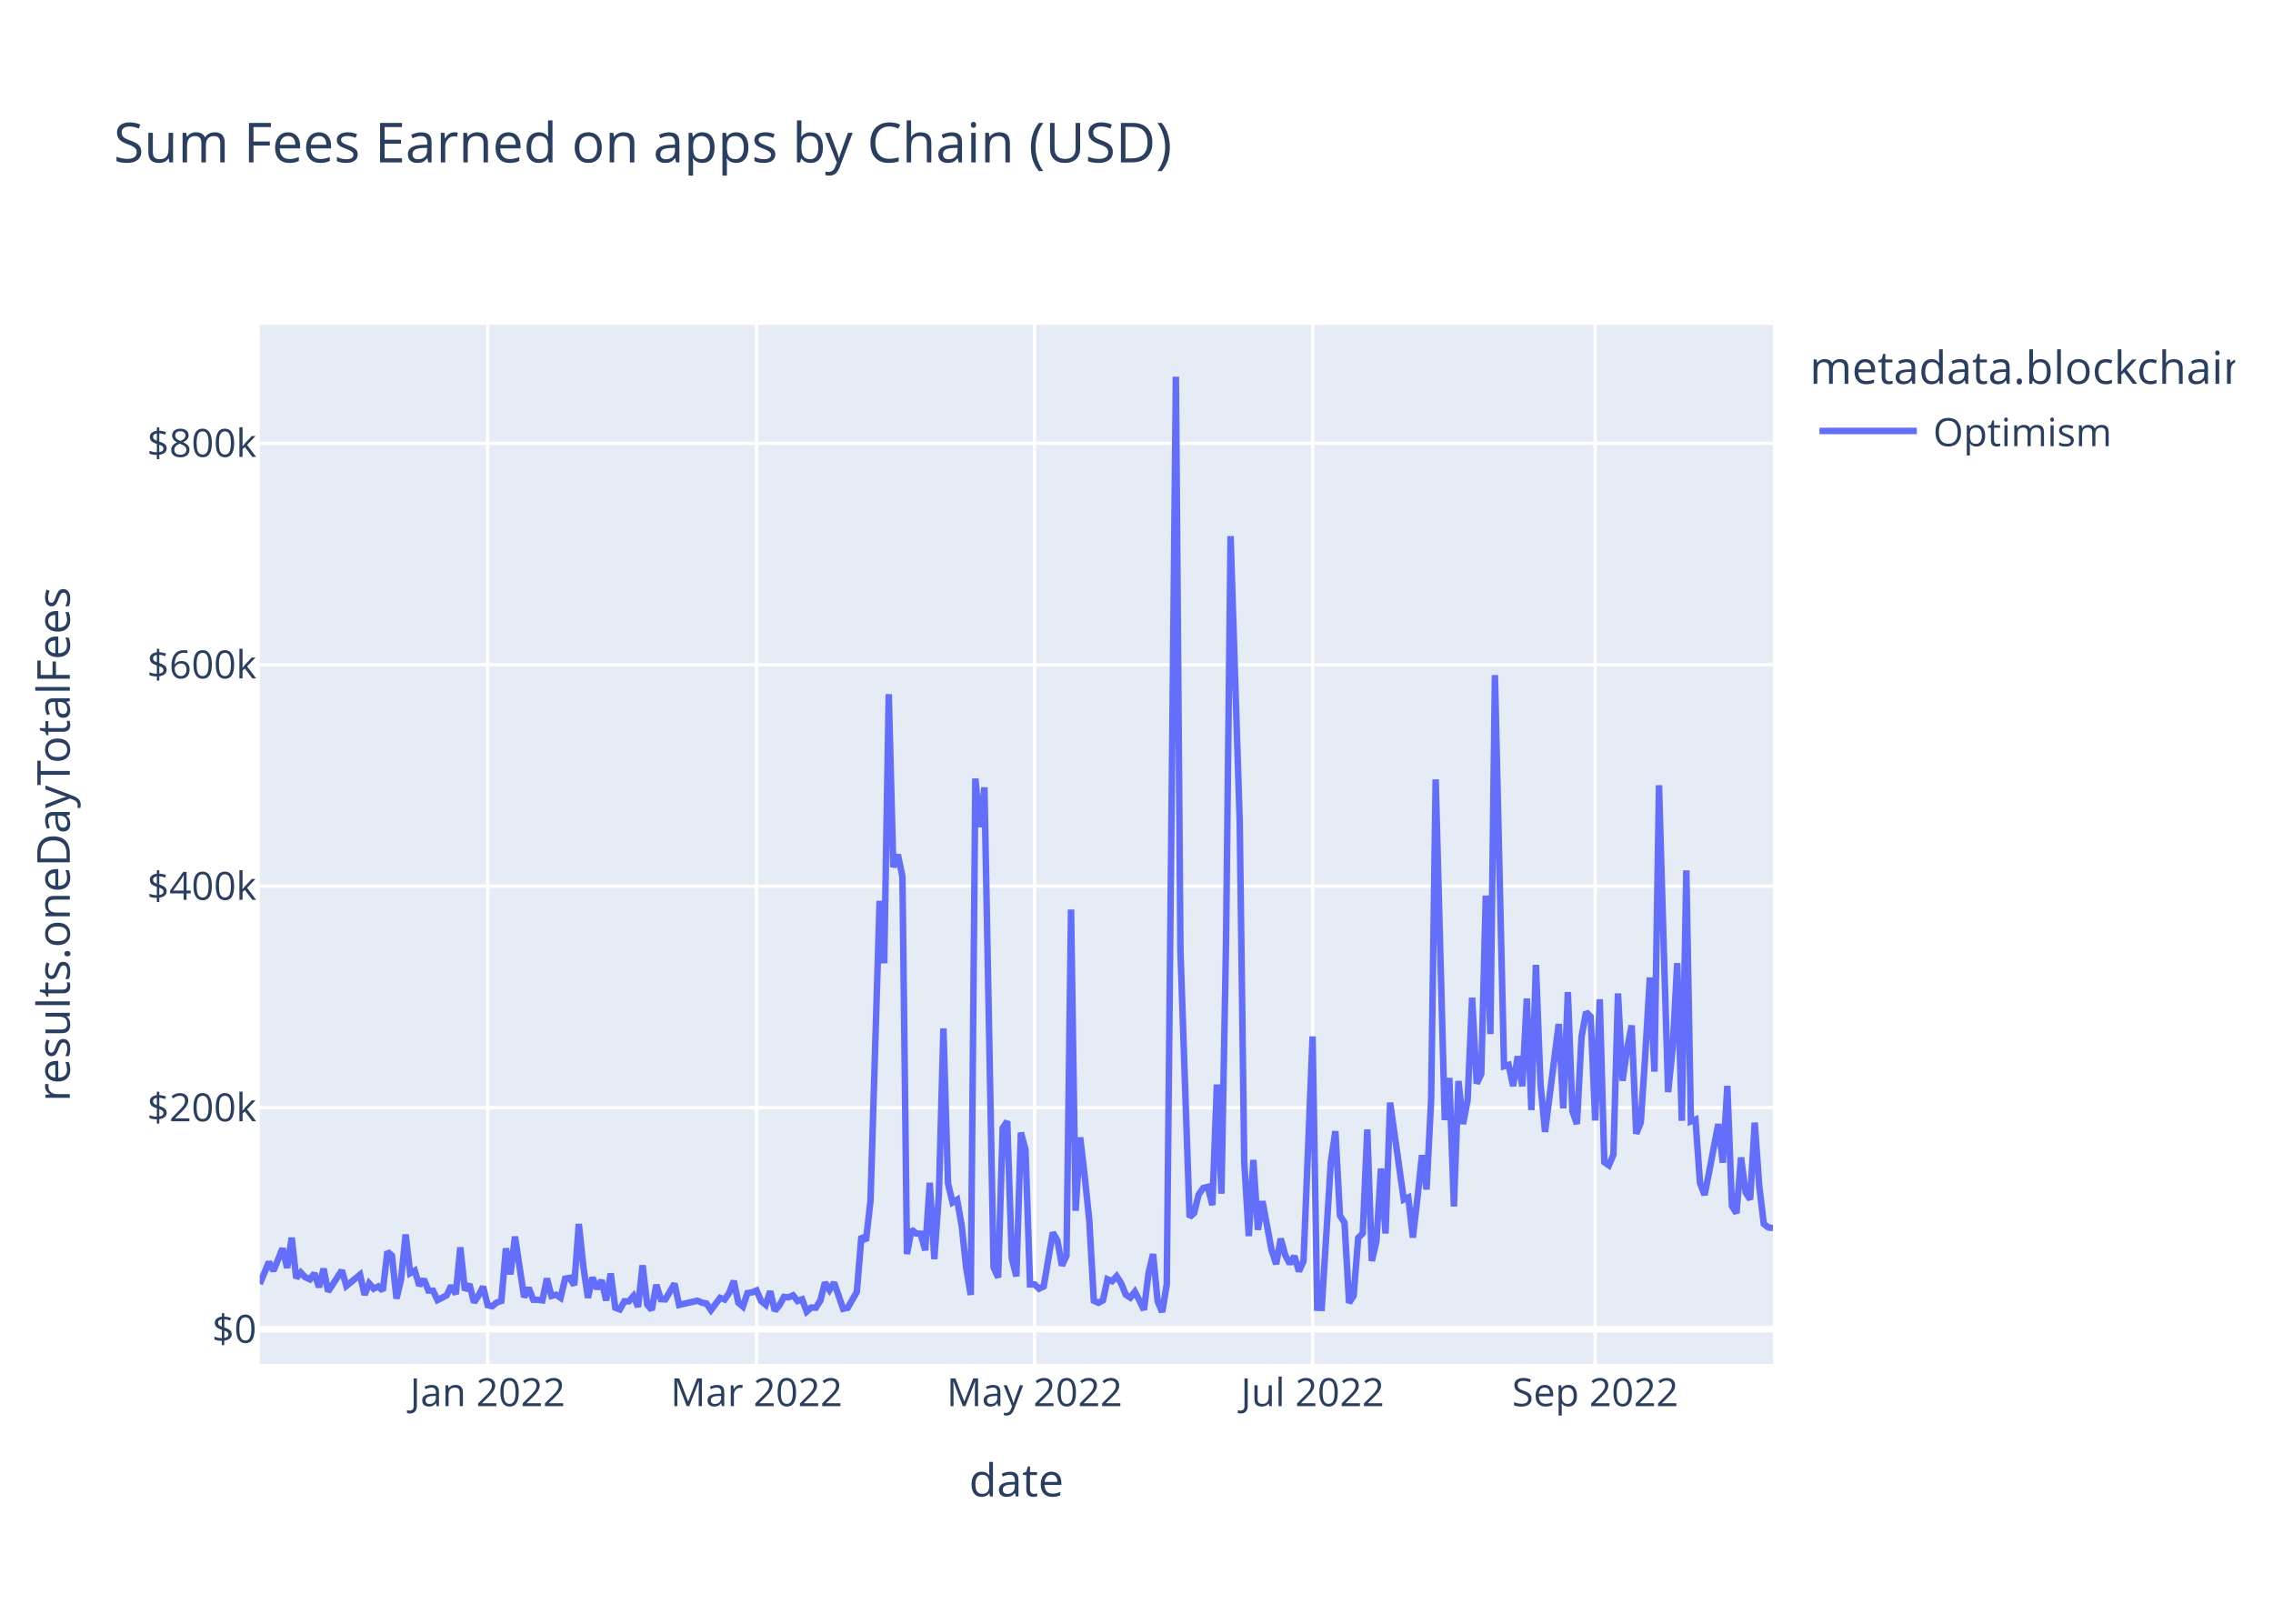
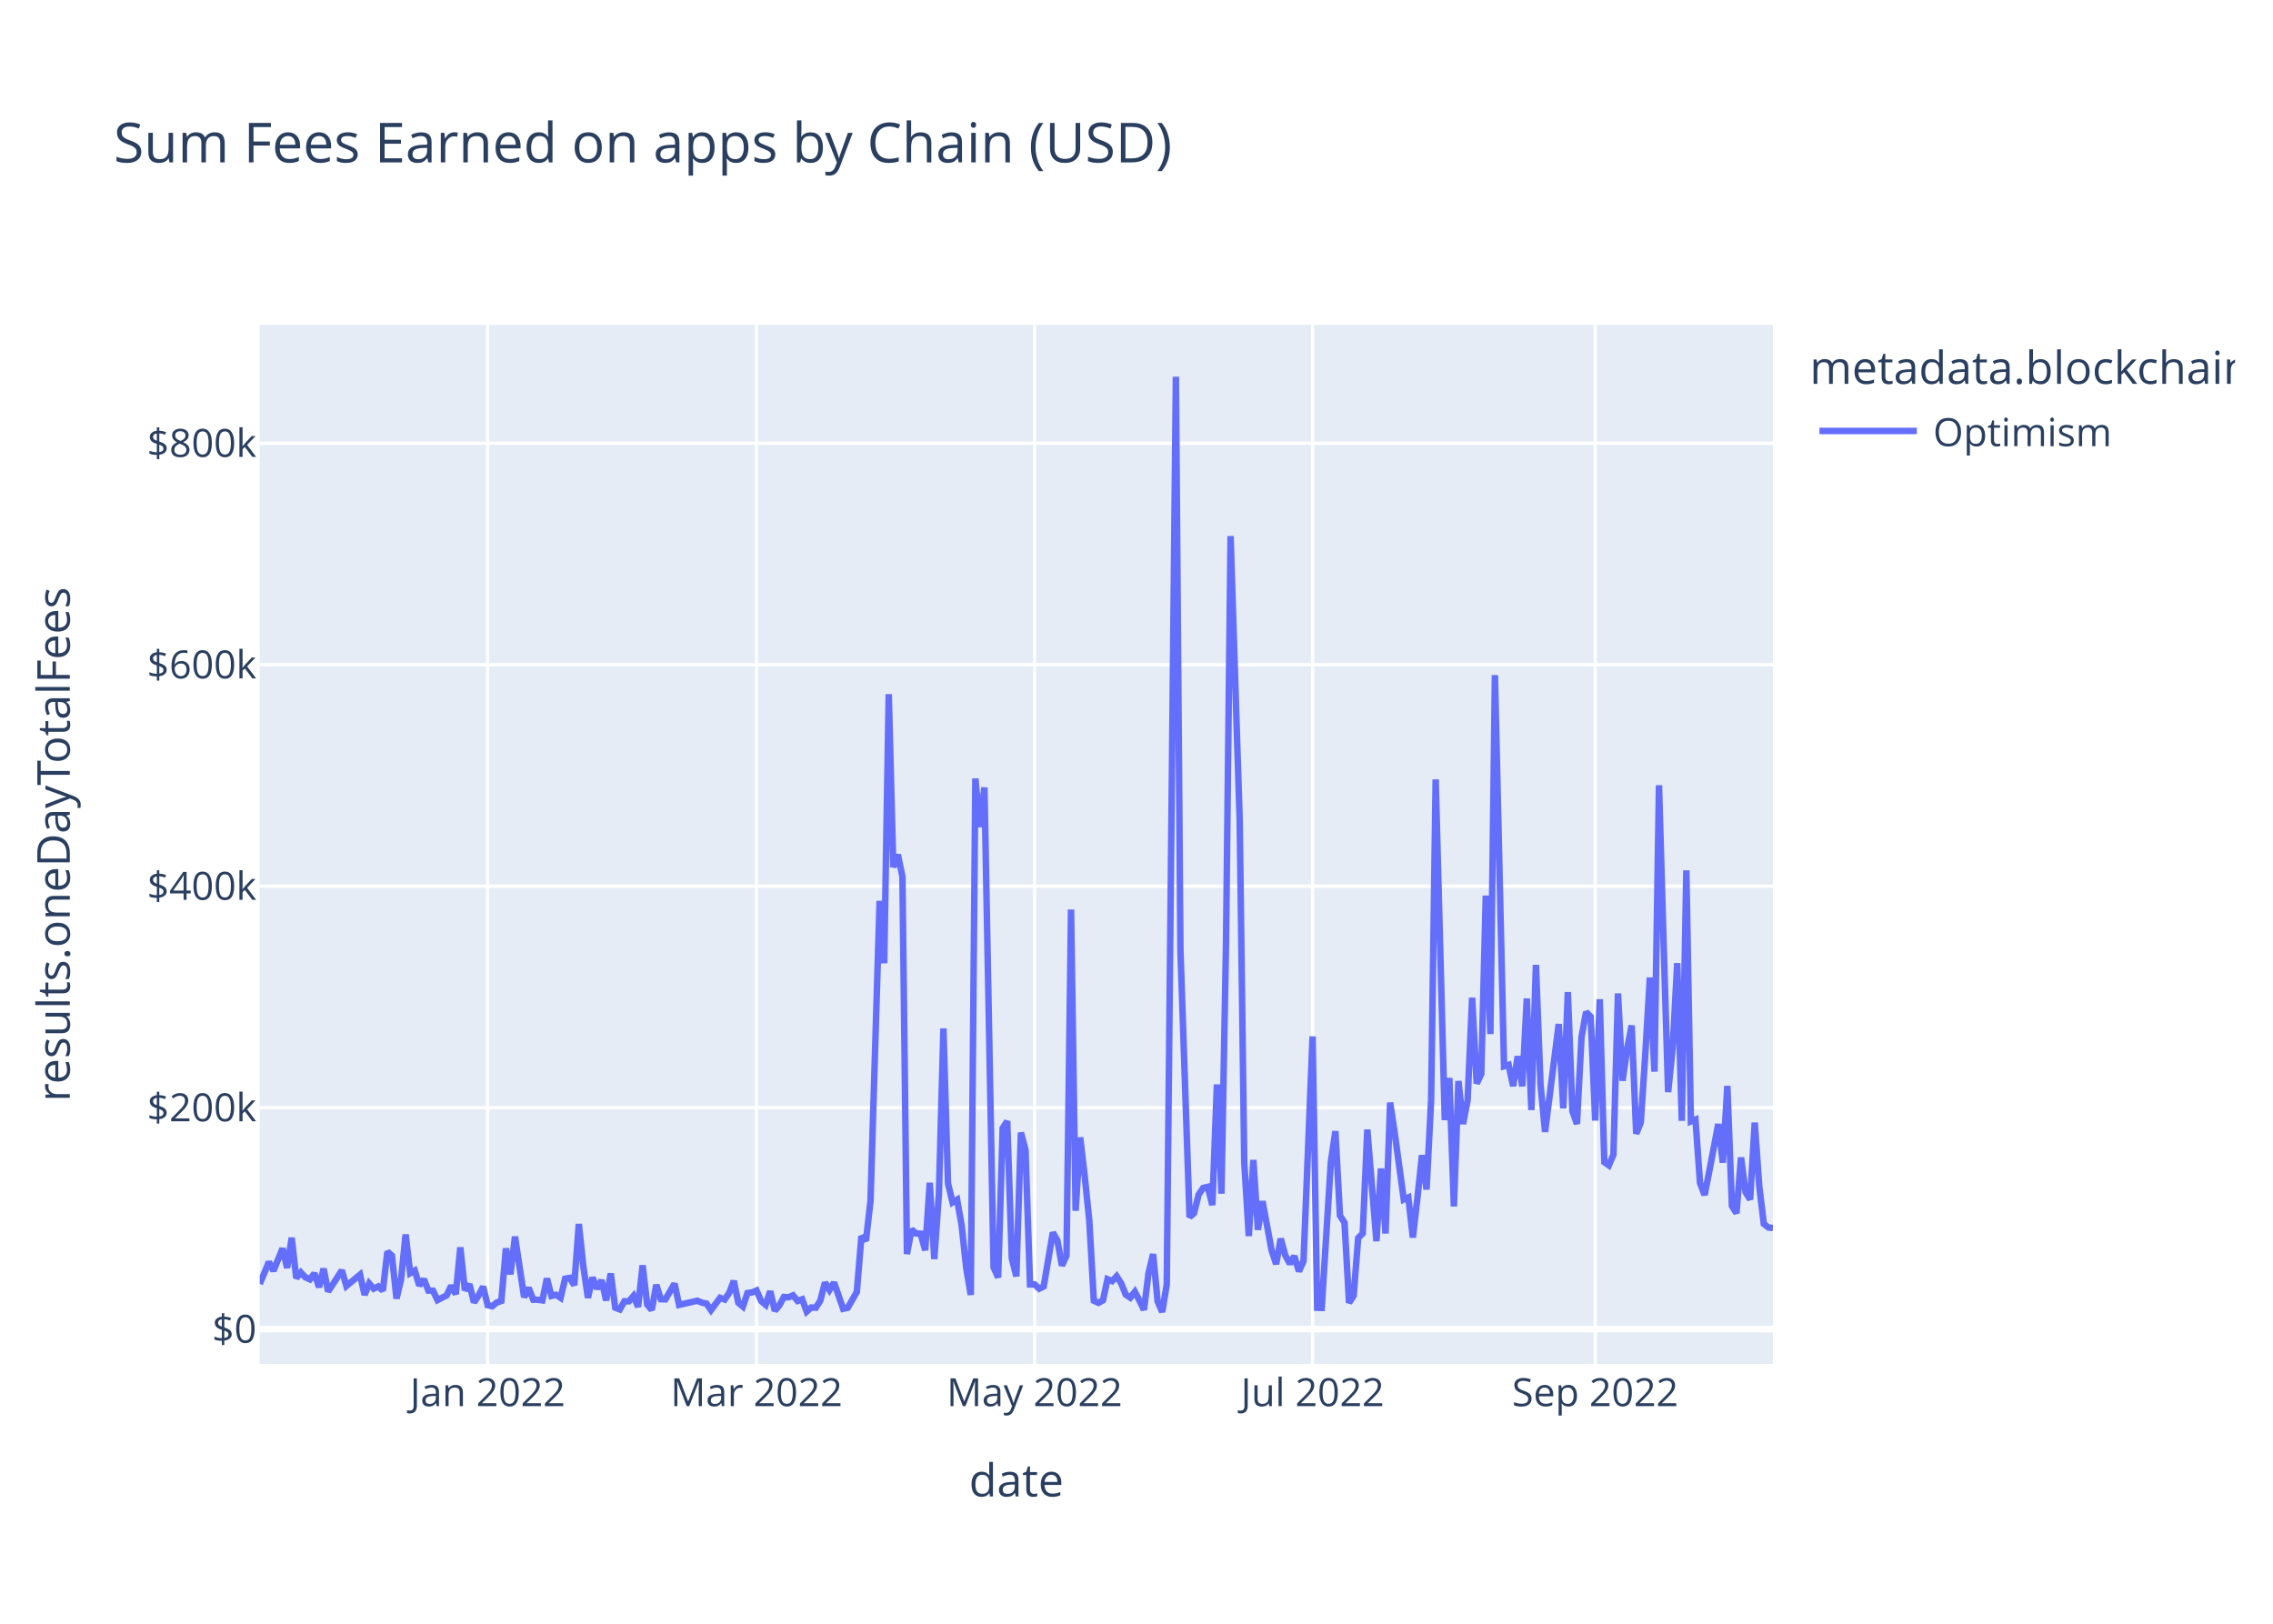
<svg xmlns="http://www.w3.org/2000/svg" class="main-svg" width="700" height="500" style="" viewBox="0 0 700 500">
  <rect x="0" y="0" width="700" height="500" style="fill: rgb(255, 255, 255); fill-opacity: 1;" />
-   <defs id="defs-f19f3a">
+   <defs id="defs-31951f">
    <g class="clips">
-       <clipPath id="clipf19f3axyplot" class="plotclip">
+       <clipPath id="clip31951fxyplot" class="plotclip">
        <rect width="466" height="320" />
      </clipPath>
-       <clipPath class="axesclip" id="clipf19f3ax">
+       <clipPath class="axesclip" id="clip31951fx">
        <rect x="80" y="0" width="466" height="500" />
      </clipPath>
-       <clipPath class="axesclip" id="clipf19f3ay">
+       <clipPath class="axesclip" id="clip31951fy">
        <rect x="0" y="100" width="700" height="320" />
      </clipPath>
-       <clipPath class="axesclip" id="clipf19f3axy">
+       <clipPath class="axesclip" id="clip31951fxy">
        <rect x="80" y="100" width="466" height="320" />
      </clipPath>
    </g>
    <g class="gradients" />
    <g class="patterns" />
  </defs>
  <g class="bglayer">
    <rect class="bg" x="80" y="100" width="466" height="320" style="fill: rgb(229, 236, 246); fill-opacity: 1; stroke-width: 0;" />
  </g>
  <g class="layer-below">
    <g class="imagelayer" />
    <g class="shapelayer" />
  </g>
  <g class="cartesianlayer">
    <g class="subplot xy">
      <g class="layer-subplot">
        <g class="shapelayer" />
        <g class="imagelayer" />
      </g>
      <g class="minor-gridlayer">
        <g class="x" />
        <g class="y" />
      </g>
      <g class="gridlayer">
        <g class="x">
          <path class="xgrid crisp" transform="translate(150.18,0)" d="M0,100v320" style="stroke: rgb(255, 255, 255); stroke-opacity: 1; stroke-width: 1px;" />
          <path class="xgrid crisp" transform="translate(232.99,0)" d="M0,100v320" style="stroke: rgb(255, 255, 255); stroke-opacity: 1; stroke-width: 1px;" />
          <path class="xgrid crisp" transform="translate(318.61,0)" d="M0,100v320" style="stroke: rgb(255, 255, 255); stroke-opacity: 1; stroke-width: 1px;" />
          <path class="xgrid crisp" transform="translate(404.23,0)" d="M0,100v320" style="stroke: rgb(255, 255, 255); stroke-opacity: 1; stroke-width: 1px;" />
          <path class="xgrid crisp" transform="translate(491.26,0)" d="M0,100v320" style="stroke: rgb(255, 255, 255); stroke-opacity: 1; stroke-width: 1px;" />
        </g>
        <g class="y">
          <path class="ygrid crisp" transform="translate(0,341.08)" d="M80,0h466" style="stroke: rgb(255, 255, 255); stroke-opacity: 1; stroke-width: 1px;" />
          <path class="ygrid crisp" transform="translate(0,272.88)" d="M80,0h466" style="stroke: rgb(255, 255, 255); stroke-opacity: 1; stroke-width: 1px;" />
          <path class="ygrid crisp" transform="translate(0,204.69)" d="M80,0h466" style="stroke: rgb(255, 255, 255); stroke-opacity: 1; stroke-width: 1px;" />
          <path class="ygrid crisp" transform="translate(0,136.49)" d="M80,0h466" style="stroke: rgb(255, 255, 255); stroke-opacity: 1; stroke-width: 1px;" />
        </g>
      </g>
      <g class="zerolinelayer">
        <path class="yzl zl crisp" transform="translate(0,409.28)" d="M80,0h466" style="stroke: rgb(255, 255, 255); stroke-opacity: 1; stroke-width: 2px;" />
      </g>
      <path class="xlines-below" />
      <path class="ylines-below" />
      <g class="overlines-below" />
      <g class="xaxislayer-below" />
      <g class="yaxislayer-below" />
      <g class="overaxes-below" />
-       <g class="plot" transform="translate(80,100)" clip-path="url(#clipf19f3axyplot)">
+       <g class="plot" transform="translate(80,100)" clip-path="url(#clip31951fxyplot)">
        <g class="scatterlayer mlayer">
-           <g class="trace scatter trace629cb5" style="stroke-miterlimit: 2; opacity: 1;">
+           <g class="trace scatter tracecd0686" style="stroke-miterlimit: 2; opacity: 1;">
            <g class="fills" />
            <g class="errorbars" />
            <g class="lines">
-               <path class="js-line" d="M0,295.36L2.81,288.59L4.21,291.34L7.02,284.43L8.42,290.43L9.83,281.13L11.23,293.58L12.63,291.83L14.04,293.32L15.44,293.96L16.84,292.11L18.25,296.36L19.65,290.66L21.05,297.69L22.46,295.54L25.27,291.19L26.67,295.99L30.88,292.51L32.28,298.72L33.69,295.22L35.09,296.83L36.49,296.14L37.9,297.42L39.3,285.43L40.7,286.66L42.11,299.87L43.51,293.92L44.92,280.14L46.32,292.04L47.72,291.25L49.13,295.86L50.53,293.93L51.93,297.41L53.34,297.44L54.74,300.34L57.55,298.89L58.95,295.92L60.36,298.52L61.76,284.11L63.16,297.31L64.57,295.47L65.97,301.05L67.37,298.94L68.78,296.2L70.18,301.91L71.58,302.23L72.99,301.08L74.39,300.61L75.8,284.42L77.2,292.4L78.6,280.78L81.41,299.45L82.81,296.58L84.22,300.22L85.62,300.24L87.02,300.43L88.43,293.69L89.83,299.05L91.23,298.69L92.64,299.63L94.04,293.76L95.45,293.51L96.85,295.75L98.25,276.9L99.66,290.07L101.06,299.64L102.46,293.38L103.87,296.84L105.27,294.23L106.67,300.45L108.08,292.14L109.48,302.68L110.89,303.21L112.29,300.7L113.69,300.7L115.1,299.05L116.5,302.43L117.9,289.63L119.31,301.72L120.71,303.37L122.11,295.64L123.52,300.06L124.92,300.11L127.73,295.28L129.13,301.82L134.75,300.53L136.15,301.12L137.55,301.4L138.96,303.42L141.77,299.64L143.17,300.17L144.57,298.11L145.98,294.43L147.38,301.16L148.78,302.33L150.19,298.17L151.59,297.97L152.99,297.38L154.4,300.62L155.8,301.79L157.2,297.62L158.61,303.63L160.01,301.96L161.42,299.38L162.82,299.49L164.22,298.87L165.63,300.61L167.03,300.1L168.43,303.87L169.84,302.62L171.24,302.69L172.64,300.47L174.05,294.93L175.45,297.22L176.86,294.94L179.66,303.01L181.07,302.7L183.87,297.82L185.28,280.69L186.68,282.05L188.08,269.8L190.89,177.42L192.3,196.61L193.7,113.76L195.1,167.03L196.51,163.17L197.91,169.92L199.31,286.16L200.72,278.6L202.12,279.82L203.52,279.91L204.93,285L206.33,264.21L207.73,287.71L209.14,267.8L210.54,216.69L211.95,264.42L213.35,270.26L214.75,269.42L216.16,277.4L217.56,290.48L218.96,298.74L220.37,139.73L221.77,154.68L223.17,142.47L225.98,290.23L227.39,293.39L228.79,247.38L230.19,245.26L231.6,287.48L233,293.03L234.4,248.76L235.81,254.05L237.21,295.52L238.61,295.51L240.02,296.83L241.42,296.14L244.23,279.54L245.63,281.96L247.04,289.72L248.44,286.64L249.84,180.07L251.25,272.82L252.65,250.24L254.05,262.2L255.46,275.83L256.86,300.53L258.27,301.18L259.67,300.42L261.07,293.91L262.48,294.5L263.88,292.99L265.28,295.18L266.69,298.67L268.09,299.58L269.49,297.78L270.9,300.46L272.3,303.35L273.7,292.06L275.11,286.17L276.51,300.76L277.92,304L279.32,295.52L282.13,16L283.53,192.62L286.34,274.77L287.74,273.54L289.14,267.84L290.55,265.81L291.95,265.48L293.36,271.09L294.76,233.95L296.16,267.57L297.57,190.2L298.97,65.08L301.78,152.69L303.18,257.76L304.58,280.62L305.99,257.2L307.39,278.7L308.8,269.9L311.6,284.96L313.01,289.26L314.41,281.42L315.81,286.51L317.22,289.15L318.62,286.79L320.02,291.48L321.43,288.38L324.23,219.15L325.64,302.7L327.04,302.74L328.45,280.24L329.85,257.84L331.25,248.32L332.66,274.32L334.06,276.5L335.46,301.18L336.87,298.99L338.27,281.21L339.67,279.8L341.08,247.82L342.48,288.29L343.89,282.2L345.29,259.82L346.69,279.82L348.1,239.53L352.31,269.37L353.71,268.74L355.11,281.07L356.52,268.81L357.92,255.72L359.33,266.27L360.73,238.8L362.13,140.01L364.94,244.9L366.34,231.94L367.75,271.5L369.15,232.88L370.55,246.13L371.96,238.9L373.36,207.22L374.77,233.64L376.17,230.74L377.57,175.78L378.98,218.42L380.38,107.89L383.19,228.32L384.59,227.91L385.99,234.44L387.4,225.25L388.8,234.51L390.2,207.46L391.61,241.83L393.01,197.11L394.42,233.89L395.82,248.55L400.03,215.33L401.43,241.31L402.84,205.5L404.24,242.17L405.64,246.1L407.05,219.33L408.45,211.64L409.86,213.07L411.26,245.04L412.66,207.71L414.07,257.87L415.47,258.84L416.87,255.56L418.28,205.91L419.68,232.79L421.08,223.07L422.49,215.77L423.89,249.11L425.3,245.66L426.7,224.45L428.1,201.01L429.51,229.99L430.91,141.8L432.31,189.8L433.72,236.29L435.12,222.74L436.52,196.57L437.93,245.13L439.33,168.01L440.73,245.31L442.14,244.75L443.54,264.24L444.95,267.97L446.35,260.91L449.16,246.13L450.56,258.03L451.96,234.39L453.37,271.37L454.77,273.59L456.17,256.42L457.58,267.13L458.98,269.37L460.39,245.69L461.79,265.32L463.19,276.89L464.6,277.98L466,278.15" style="vector-effect: non-scaling-stroke; fill: none; stroke: rgb(99, 110, 250); stroke-opacity: 1; stroke-width: 2px; opacity: 1;" />
+               <path class="js-line" d="M0,295.36L2.81,288.59L4.21,291.34L7.02,284.43L8.42,290.43L9.83,281.13L11.23,293.58L12.63,291.83L14.04,293.32L15.44,293.96L16.84,292.11L18.25,296.36L19.65,290.66L21.05,297.69L22.46,295.54L25.27,291.19L26.67,295.99L30.88,292.51L32.28,298.72L33.69,295.22L35.09,296.83L36.49,296.14L37.9,297.42L39.3,285.43L40.7,286.66L42.11,299.87L43.51,293.92L44.92,280.14L46.32,292.04L47.72,291.25L49.13,295.86L50.53,293.93L51.93,297.41L53.34,297.44L54.74,300.34L57.55,298.89L58.95,295.92L60.36,298.52L61.76,284.11L63.16,297.31L64.57,295.47L65.97,301.05L67.37,298.94L68.78,296.2L70.18,301.91L71.58,302.23L72.99,301.08L74.39,300.61L75.8,284.42L77.2,292.4L78.6,280.78L81.41,299.45L82.81,296.58L84.22,300.22L85.62,300.24L87.02,300.43L88.43,293.69L89.83,299.05L91.23,298.69L92.64,299.63L94.04,293.76L95.45,293.51L96.85,295.75L98.25,276.9L99.66,290.07L101.06,299.64L102.46,293.38L103.87,296.84L105.27,294.23L106.67,300.45L108.08,292.14L109.48,302.68L110.89,303.21L112.29,300.7L113.69,300.7L115.1,299.05L116.5,302.43L117.9,289.63L119.31,301.72L120.71,303.37L122.11,295.64L123.52,300.06L124.92,300.11L127.73,295.28L129.13,301.82L134.75,300.53L136.15,301.12L137.55,301.4L138.96,303.42L141.77,299.64L143.17,300.17L144.57,298.11L145.98,294.43L147.38,301.16L148.78,302.33L150.19,298.17L151.59,297.97L152.99,297.38L154.4,300.62L155.8,301.79L157.2,297.62L158.61,303.63L160.01,301.96L161.42,299.38L162.82,299.49L164.22,298.87L165.63,300.61L167.03,300.1L168.43,303.87L169.84,302.62L171.24,302.69L172.64,300.47L174.05,294.93L175.45,297.22L176.86,294.94L179.66,303.01L181.07,302.7L183.87,297.82L185.28,280.69L186.68,282.05L188.08,269.8L190.89,177.42L192.3,196.61L193.7,113.76L195.1,167.03L196.51,163.17L197.91,169.92L199.31,286.16L200.72,278.6L202.12,279.82L203.52,279.91L204.93,285L206.33,264.21L207.73,287.71L209.14,267.8L210.54,216.69L211.95,264.42L213.35,270.26L214.75,269.42L216.16,277.4L217.56,290.48L218.96,298.74L220.37,139.73L221.77,154.68L223.17,142.47L225.98,290.23L227.39,293.39L228.79,247.38L230.19,245.26L231.6,287.48L233,293.03L234.4,248.76L235.81,254.05L237.21,295.52L238.61,295.51L240.02,296.83L241.42,296.14L244.23,279.54L245.63,281.96L247.04,289.72L248.44,286.64L249.84,180.07L251.25,272.82L252.65,250.24L254.05,262.2L255.46,275.83L256.86,300.53L258.27,301.18L259.67,300.42L261.07,293.91L262.48,294.5L263.88,292.99L265.28,295.18L266.69,298.67L268.09,299.58L269.49,297.78L270.9,300.46L272.3,303.35L273.7,292.06L275.11,286.17L276.51,300.76L277.92,304L279.32,295.52L282.13,16L283.53,192.62L286.34,274.77L287.74,273.54L289.14,267.84L290.55,265.81L291.95,265.48L293.36,271.09L294.76,233.95L296.16,267.57L297.57,190.2L298.97,65.08L301.78,152.69L303.18,257.76L304.58,280.62L305.99,257.2L307.39,278.7L308.8,269.9L311.6,284.96L313.01,289.26L314.41,281.42L315.81,286.51L317.22,289.15L318.62,286.79L320.02,291.48L321.43,288.38L324.23,219.15L325.64,302.7L327.04,302.74L328.45,280.24L329.85,257.84L331.25,248.32L332.66,274.32L334.06,276.5L335.46,301.18L336.87,298.99L338.27,281.21L339.67,279.8L341.08,247.82L343.89,282.2L345.29,259.82L346.69,279.82L348.1,239.53L349.5,248.76L352.31,269.37L353.71,268.74L355.11,281.07L356.52,268.81L357.92,255.72L359.33,266.27L360.73,238.8L362.13,140.01L364.94,244.9L366.34,231.94L367.75,271.5L369.15,232.88L370.55,246.13L371.96,238.9L373.36,207.22L374.77,233.64L376.17,230.74L377.57,175.78L378.98,218.42L380.38,107.89L383.19,228.32L384.59,227.91L385.99,234.44L387.4,225.25L388.8,234.51L390.2,207.46L391.61,241.83L393.01,197.11L394.42,233.89L395.82,248.55L400.03,215.33L401.43,241.31L402.84,205.5L404.24,242.17L405.64,246.1L407.05,219.33L408.45,211.64L409.86,213.07L411.26,245.04L412.66,207.71L414.07,257.87L415.47,258.84L416.87,255.56L418.28,205.91L419.68,232.79L421.08,223.07L422.49,215.77L423.89,249.11L425.3,245.66L426.7,224.45L428.1,201.01L429.51,229.99L430.91,141.8L432.31,189.8L433.72,236.29L435.12,222.74L436.52,196.57L437.93,245.13L439.33,168.01L440.73,245.31L442.14,244.75L443.54,264.24L444.95,267.97L446.35,260.91L449.16,246.13L450.56,258.03L451.96,234.39L453.37,271.37L454.77,273.59L456.17,256.42L457.58,267.13L458.98,269.37L460.39,245.69L461.79,265.32L463.19,276.89L464.6,277.98L466,278.15" style="vector-effect: non-scaling-stroke; fill: none; stroke: rgb(99, 110, 250); stroke-opacity: 1; stroke-width: 2px; opacity: 1;" />
            </g>
            <g class="points" />
            <g class="text" />
          </g>
        </g>
      </g>
      <g class="overplot" />
      <path class="xlines-above crisp" d="M0,0" style="fill: none;" />
      <path class="ylines-above crisp" d="M0,0" style="fill: none;" />
      <g class="overlines-above" />
      <g class="xaxislayer-above">
        <g class="xtick">
          <text text-anchor="middle" x="0" y="433" transform="translate(150.18,0)" style="font-family: 'Open Sans', verdana, arial, sans-serif; font-size: 12px; fill: rgb(42, 63, 95); fill-opacity: 1; white-space: pre; opacity: 1;">Jan 2022</text>
        </g>
        <g class="xtick">
          <text text-anchor="middle" x="0" y="433" style="font-family: 'Open Sans', verdana, arial, sans-serif; font-size: 12px; fill: rgb(42, 63, 95); fill-opacity: 1; white-space: pre; opacity: 1;" transform="translate(232.99,0)">Mar 2022</text>
        </g>
        <g class="xtick">
          <text text-anchor="middle" x="0" y="433" style="font-family: 'Open Sans', verdana, arial, sans-serif; font-size: 12px; fill: rgb(42, 63, 95); fill-opacity: 1; white-space: pre; opacity: 1;" transform="translate(318.61,0)">May 2022</text>
        </g>
        <g class="xtick">
          <text text-anchor="middle" x="0" y="433" style="font-family: 'Open Sans', verdana, arial, sans-serif; font-size: 12px; fill: rgb(42, 63, 95); fill-opacity: 1; white-space: pre; opacity: 1;" transform="translate(404.23,0)">Jul 2022</text>
        </g>
        <g class="xtick">
          <text text-anchor="middle" x="0" y="433" style="font-family: 'Open Sans', verdana, arial, sans-serif; font-size: 12px; fill: rgb(42, 63, 95); fill-opacity: 1; white-space: pre; opacity: 1;" transform="translate(491.26,0)">Sep 2022</text>
        </g>
      </g>
      <g class="yaxislayer-above">
        <g class="ytick">
          <text text-anchor="end" x="79" y="4.2" transform="translate(0,409.28)" style="font-family: 'Open Sans', verdana, arial, sans-serif; font-size: 12px; fill: rgb(42, 63, 95); fill-opacity: 1; white-space: pre; opacity: 1;">$0</text>
        </g>
        <g class="ytick">
          <text text-anchor="end" x="79" y="4.2" style="font-family: 'Open Sans', verdana, arial, sans-serif; font-size: 12px; fill: rgb(42, 63, 95); fill-opacity: 1; white-space: pre; opacity: 1;" transform="translate(0,341.08)">$200k</text>
        </g>
        <g class="ytick">
          <text text-anchor="end" x="79" y="4.2" style="font-family: 'Open Sans', verdana, arial, sans-serif; font-size: 12px; fill: rgb(42, 63, 95); fill-opacity: 1; white-space: pre; opacity: 1;" transform="translate(0,272.88)">$400k</text>
        </g>
        <g class="ytick">
          <text text-anchor="end" x="79" y="4.2" style="font-family: 'Open Sans', verdana, arial, sans-serif; font-size: 12px; fill: rgb(42, 63, 95); fill-opacity: 1; white-space: pre; opacity: 1;" transform="translate(0,204.69)">$600k</text>
        </g>
        <g class="ytick">
          <text text-anchor="end" x="79" y="4.2" style="font-family: 'Open Sans', verdana, arial, sans-serif; font-size: 12px; fill: rgb(42, 63, 95); fill-opacity: 1; white-space: pre; opacity: 1;" transform="translate(0,136.49)">$800k</text>
        </g>
      </g>
      <g class="overaxes-above" />
    </g>
  </g>
  <g class="polarlayer" />
  <g class="smithlayer" />
  <g class="ternarylayer" />
  <g class="geolayer" />
  <g class="funnelarealayer" />
  <g class="pielayer" />
  <g class="iciclelayer" />
  <g class="treemaplayer" />
  <g class="sunburstlayer" />
  <g class="glimages" />
-   <defs id="topdefs-f19f3a">
+   <defs id="topdefs-31951f">
    <g class="clips" />
-     <clipPath id="legendf19f3a">
+     <clipPath id="legend31951f">
      <rect width="133" height="48" x="0" y="0" />
    </clipPath>
  </defs>
  <g class="layer-above">
    <g class="imagelayer" />
    <g class="shapelayer" />
  </g>
  <g class="infolayer">
    <g class="legend" pointer-events="all" transform="translate(555.32,100)">
      <rect class="bg" shape-rendering="crispEdges" style="stroke: rgb(68, 68, 68); stroke-opacity: 1; fill: rgb(255, 255, 255); fill-opacity: 1; stroke-width: 0px;" width="133" height="48" x="0" y="0" />
-       <g class="scrollbox" transform="" clip-path="url(#legendf19f3a)">
+       <g class="scrollbox" transform="" clip-path="url(#legend31951f)">
        <text class="legendtitletext" text-anchor="start" x="2" y="18.2" style="font-family: 'Open Sans', verdana, arial, sans-serif; font-size: 14px; fill: rgb(42, 63, 95); fill-opacity: 1; white-space: pre;">metadata.blockchain</text>
        <g class="groups" transform="">
          <g class="traces" transform="translate(0,32.7)" style="opacity: 1;">
            <text class="legendtext" text-anchor="start" x="40" y="4.68" style="font-family: 'Open Sans', verdana, arial, sans-serif; font-size: 12px; fill: rgb(42, 63, 95); fill-opacity: 1; white-space: pre;">Optimism</text>
            <g class="layers" style="opacity: 1;">
              <g class="legendfill" />
              <g class="legendlines">
                <path class="js-line" d="M5,0h30" style="fill: none; stroke: rgb(99, 110, 250); stroke-opacity: 1; stroke-width: 2px;" />
              </g>
              <g class="legendsymbols">
                <g class="legendpoints" />
              </g>
            </g>
            <rect class="legendtoggle" x="0" y="-9.5" width="90.672" height="19" style="fill: rgb(0, 0, 0); fill-opacity: 0;" />
          </g>
        </g>
      </g>
      <rect class="scrollbar" rx="20" ry="3" width="0" height="0" style="fill: rgb(128, 139, 164); fill-opacity: 1;" x="0" y="0" />
    </g>
    <g class="g-gtitle">
      <text class="gtitle" x="35" y="50" text-anchor="start" dy="0em" style="font-family: 'Open Sans', verdana, arial, sans-serif; font-size: 17px; fill: rgb(42, 63, 95); opacity: 1; font-weight: normal; white-space: pre;">Sum Fees Earned on apps by Chain (USD)</text>
    </g>
    <g class="g-xtitle">
      <text class="xtitle" x="313" y="460.8" text-anchor="middle" style="font-family: 'Open Sans', verdana, arial, sans-serif; font-size: 14px; fill: rgb(42, 63, 95); opacity: 1; font-weight: normal; white-space: pre;">date</text>
    </g>
    <g class="g-ytitle">
      <text class="ytitle" transform="rotate(-90,21.49688,260)" x="21.497" y="260" text-anchor="middle" style="font-family: 'Open Sans', verdana, arial, sans-serif; font-size: 14px; fill: rgb(42, 63, 95); opacity: 1; font-weight: normal; white-space: pre;">results.oneDayTotalFees</text>
    </g>
  </g>
</svg>
